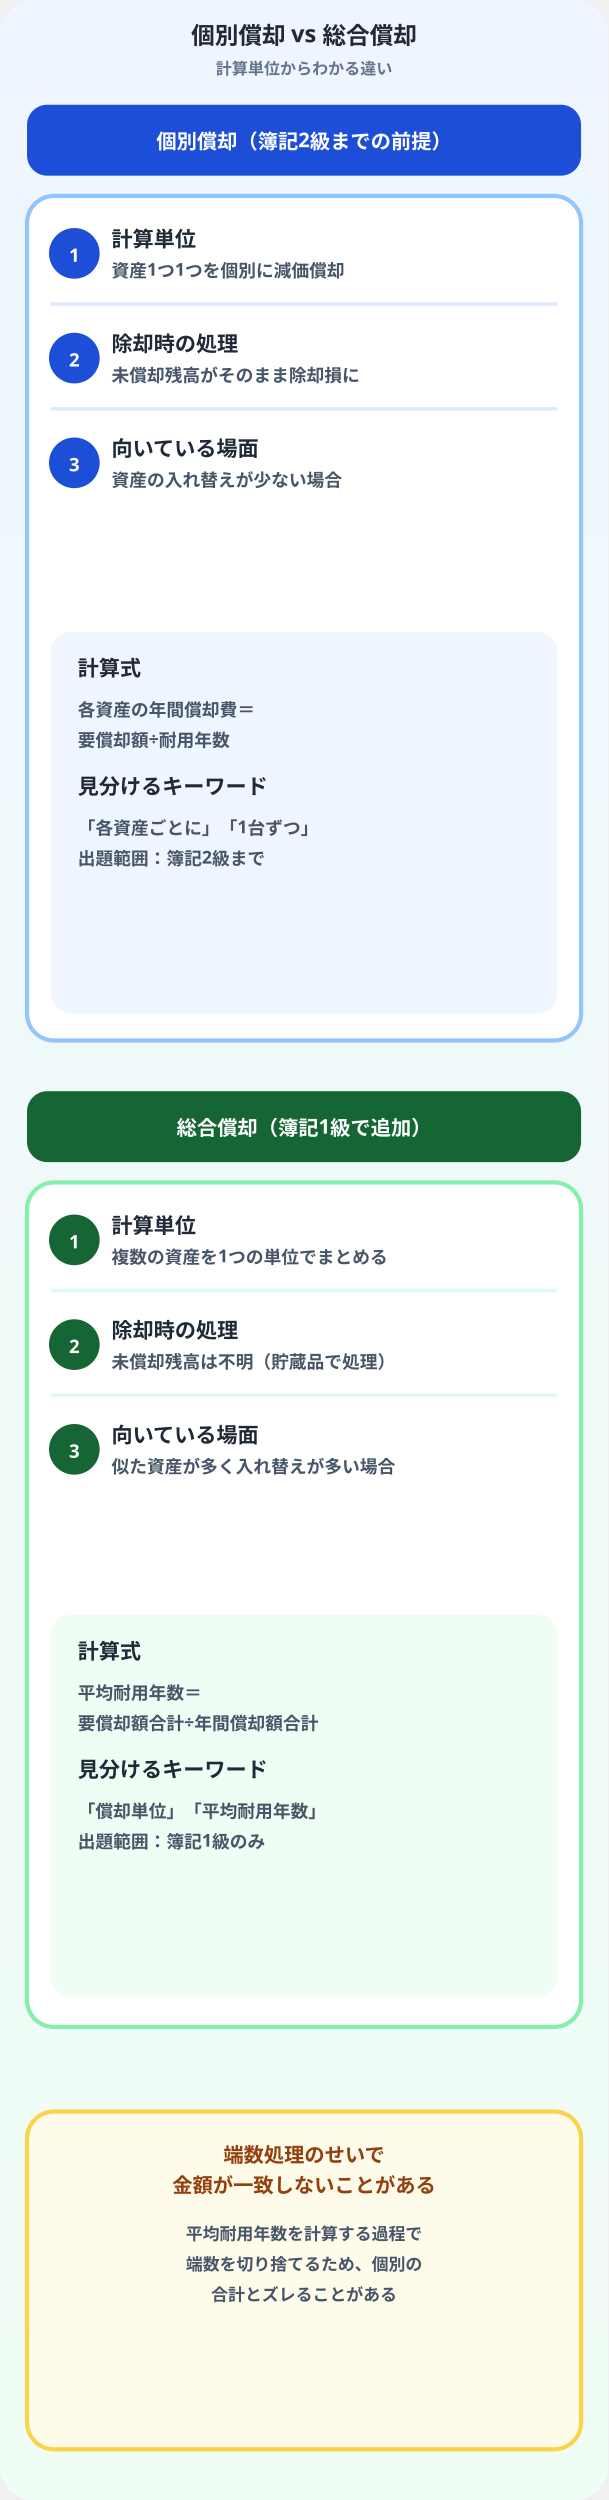
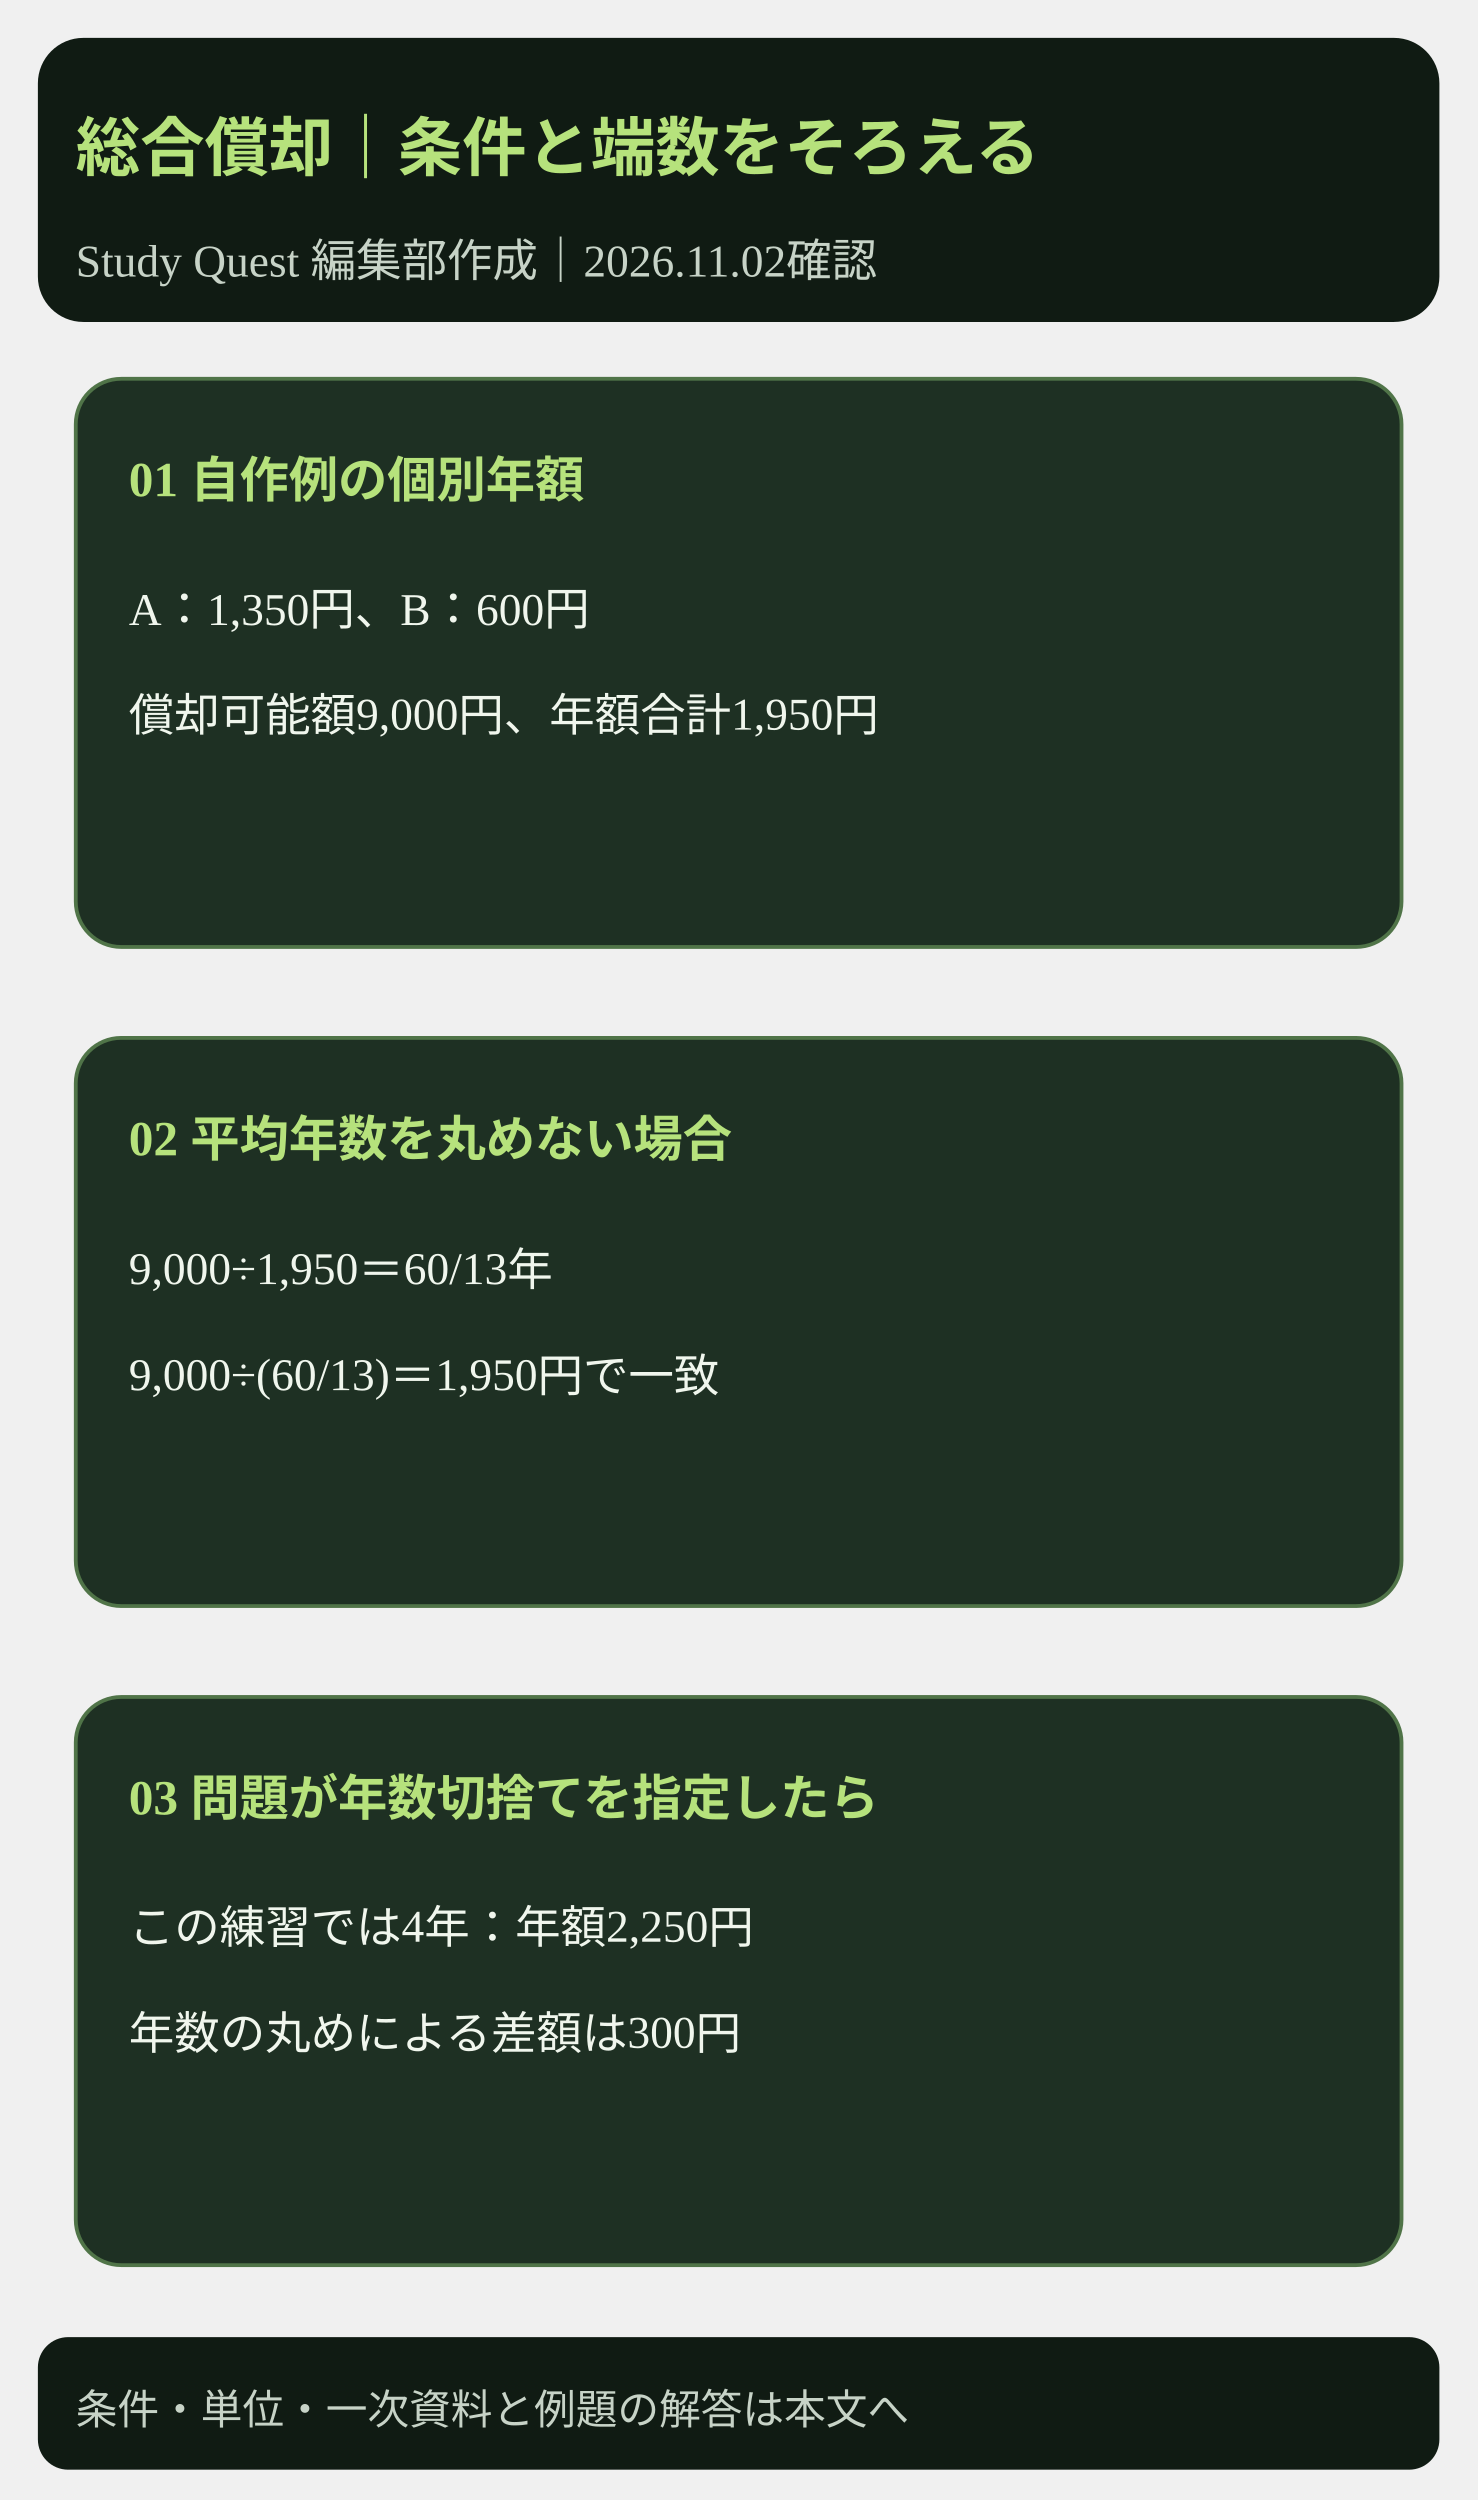
- <svg xmlns="http://www.w3.org/2000/svg" width="360" height="1480" viewBox="0 0 360 1480" role="img" aria-labelledby="title desc">
-   <defs>
-     <linearGradient id="mbg" x1="0" y1="0" x2="0" y2="1">
-       <stop offset="0" stop-color="#eff6ff" />
-       <stop offset="1" stop-color="#f0fdf4" />
-     </linearGradient>
-     <style>
-       .title{font-family:"Noto Sans JP", system-ui, sans-serif;font-size:14px;font-weight:800;fill:#1f2937}
-       .sub{font-family:"Noto Sans JP", system-ui, sans-serif;font-size:9.5px;font-weight:600;fill:#64748b}
-       .colhead{font-family:"Noto Sans JP", system-ui, sans-serif;font-size:12px;font-weight:800;fill:#ffffff}
-       .ptnum{font-family:"Noto Sans JP", system-ui, sans-serif;font-size:11px;font-weight:800;fill:#ffffff}
-       .ptname{font-family:"Noto Sans JP", system-ui, sans-serif;font-size:12.5px;font-weight:800;fill:#1f2937}
-       .ptbody{font-family:"Noto Sans JP", system-ui, sans-serif;font-size:10.5px;font-weight:600;fill:#475569}
-       .banner{font-family:"Noto Sans JP", system-ui, sans-serif;font-size:12px;font-weight:800;fill:#92400e}
-       .bannersmall{font-family:"Noto Sans JP", system-ui, sans-serif;font-size:10px;font-weight:600;fill:#475569}
-     </style>
-   </defs>
-   <rect width="360" height="1480" rx="20" fill="url(#mbg)" />
-   <text x="180" y="26" text-anchor="middle" class="title">個別償却 vs 総合償却</text>
-   <text x="180" y="44" text-anchor="middle" class="sub">計算単位からわかる違い</text>
-   <rect x="16" y="62" width="328" height="42" rx="12" fill="#1D4ED8" />
-   <text x="180" y="88" text-anchor="middle" class="colhead">個別償却（簿記2級までの前提）</text>
-   <rect x="16" y="116" width="328" height="500" rx="16" fill="#ffffff" stroke="#93c5fd" stroke-width="2.5" />
-   <circle cx="44" cy="150" r="15" fill="#1D4ED8" />
-   <text x="44" y="155" text-anchor="middle" class="ptnum">1</text>
-   <text x="66" y="146" class="ptname">計算単位</text>
-   <text x="66" y="164" class="ptbody">資産1つ1つを個別に減価償却</text>
-   <line x1="30" y1="180" x2="330" y2="180" stroke="#dbeafe" stroke-width="2" />
-   <circle cx="44" cy="212" r="15" fill="#1D4ED8" />
-   <text x="44" y="217" text-anchor="middle" class="ptnum">2</text>
-   <text x="66" y="208" class="ptname">除却時の処理</text>
-   <text x="66" y="226" class="ptbody">未償却残高がそのまま除却損に</text>
-   <line x1="30" y1="242" x2="330" y2="242" stroke="#dbeafe" stroke-width="2" />
-   <circle cx="44" cy="274" r="15" fill="#1D4ED8" />
-   <text x="44" y="279" text-anchor="middle" class="ptnum">3</text>
-   <text x="66" y="270" class="ptname">向いている場面</text>
-   <text x="66" y="288" class="ptbody">資産の入れ替えが少ない場合</text>
-   <rect x="30" y="374" width="300" height="226" rx="12" fill="#eff6ff" />
-   <text x="46" y="400" class="ptname" fill="#1d4ed8">計算式</text>
-   <text x="46" y="424" class="ptbody">各資産の年間償却費＝</text>
-   <text x="46" y="442" class="ptbody">要償却額÷耐用年数</text>
-   <text x="46" y="470" class="ptname" fill="#1d4ed8">見分けるキーワード</text>
-   <text x="46" y="494" class="ptbody">「各資産ごとに」「1台ずつ」</text>
-   <text x="46" y="512" class="ptbody">出題範囲：簿記2級まで</text>
-   <rect x="16" y="646" width="328" height="42" rx="12" fill="#166534" />
-   <text x="180" y="672" text-anchor="middle" class="colhead">総合償却（簿記1級で追加）</text>
-   <rect x="16" y="700" width="328" height="500" rx="16" fill="#ffffff" stroke="#86efac" stroke-width="2.5" />
-   <circle cx="44" cy="734" r="15" fill="#166534" />
-   <text x="44" y="739" text-anchor="middle" class="ptnum">1</text>
-   <text x="66" y="730" class="ptname">計算単位</text>
-   <text x="66" y="748" class="ptbody">複数の資産を1つの単位でまとめる</text>
-   <line x1="30" y1="764" x2="330" y2="764" stroke="#dcfce7" stroke-width="2" />
-   <circle cx="44" cy="796" r="15" fill="#166534" />
-   <text x="44" y="801" text-anchor="middle" class="ptnum">2</text>
-   <text x="66" y="792" class="ptname">除却時の処理</text>
-   <text x="66" y="810" class="ptbody">未償却残高は不明（貯蔵品で処理）</text>
-   <line x1="30" y1="826" x2="330" y2="826" stroke="#dcfce7" stroke-width="2" />
-   <circle cx="44" cy="858" r="15" fill="#166534" />
-   <text x="44" y="863" text-anchor="middle" class="ptnum">3</text>
-   <text x="66" y="854" class="ptname">向いている場面</text>
-   <text x="66" y="872" class="ptbody">似た資産が多く入れ替えが多い場合</text>
-   <rect x="30" y="956" width="300" height="226" rx="12" fill="#f0fdf4" />
-   <text x="46" y="982" class="ptname" fill="#166534">計算式</text>
-   <text x="46" y="1006" class="ptbody">平均耐用年数＝</text>
-   <text x="46" y="1024" class="ptbody">要償却額合計÷年間償却額合計</text>
-   <text x="46" y="1052" class="ptname" fill="#166534">見分けるキーワード</text>
-   <text x="46" y="1076" class="ptbody">「償却単位」「平均耐用年数」</text>
-   <text x="46" y="1094" class="ptbody">出題範囲：簿記1級のみ</text>
-   <rect x="16" y="1250" width="328" height="200" rx="16" fill="#fffbeb" stroke="#fcd34d" stroke-width="2.5" />
-   <text x="180" y="1280" text-anchor="middle" class="banner">端数処理のせいで</text>
-   <text x="180" y="1298" text-anchor="middle" class="banner">金額が一致しないことがある</text>
-   <text x="180" y="1326" text-anchor="middle" class="bannersmall">平均耐用年数を計算する過程で</text>
-   <text x="180" y="1344" text-anchor="middle" class="bannersmall">端数を切り捨てるため、個別の</text>
-   <text x="180" y="1362" text-anchor="middle" class="bannersmall">合計とズレることがある</text>
+ <svg xmlns="http://www.w3.org/2000/svg" width="390" height="660" viewBox="0 0 390 660" role="img" aria-labelledby="title desc">
+   <rect x="10" y="10" width="370" height="75" rx="12" fill="#101B13" />
+   <rect x="10" y="617" width="370" height="35" rx="8" fill="#101B13" />
+   <g font-family="M PLUS 1, Hiragino Kaku Gothic ProN, sans-serif">
+     <text x="20" y="45" font-size="17" font-weight="700" fill="#B6E27C">総合償却｜条件と端数をそろえる</text>
+     <text x="20" y="73" font-size="12" fill="#C7D3C7">Study Quest 編集部作成｜2026.11.02確認</text>
+     <rect x="20" y="100" width="350" height="150" rx="12" fill="#1E3023" stroke="#507448" />
+     <text x="34" y="131" font-size="13" font-weight="700" fill="#B6E27C">01  自作例の個別年額</text>
+     <text x="34" y="165" font-size="12" fill="#F0F6ED">A：1,350円、B：600円</text>
+     <text x="34" y="193" font-size="12" fill="#F0F6ED">償却可能額9,000円、年額合計1,950円</text>
+     <rect x="20" y="274" width="350" height="150" rx="12" fill="#1E3023" stroke="#507448" />
+     <text x="34" y="305" font-size="13" font-weight="700" fill="#B6E27C">02  平均年数を丸めない場合</text>
+     <text x="34" y="339" font-size="12" fill="#F0F6ED">9,000÷1,950＝60/13年</text>
+     <text x="34" y="367" font-size="12" fill="#F0F6ED">9,000÷(60/13)＝1,950円で一致</text>
+     <rect x="20" y="448" width="350" height="150" rx="12" fill="#1E3023" stroke="#507448" />
+     <text x="34" y="479" font-size="13" font-weight="700" fill="#B6E27C">03  問題が年数切捨てを指定したら</text>
+     <text x="34" y="513" font-size="12" fill="#F0F6ED">この練習では4年：年額2,250円</text>
+     <text x="34" y="541" font-size="12" fill="#F0F6ED">年数の丸めによる差額は300円</text>
+     <text x="20" y="640" font-size="11" fill="#C7D3C7">条件・単位・一次資料と例題の解答は本文へ</text>
+   </g>
</svg>
